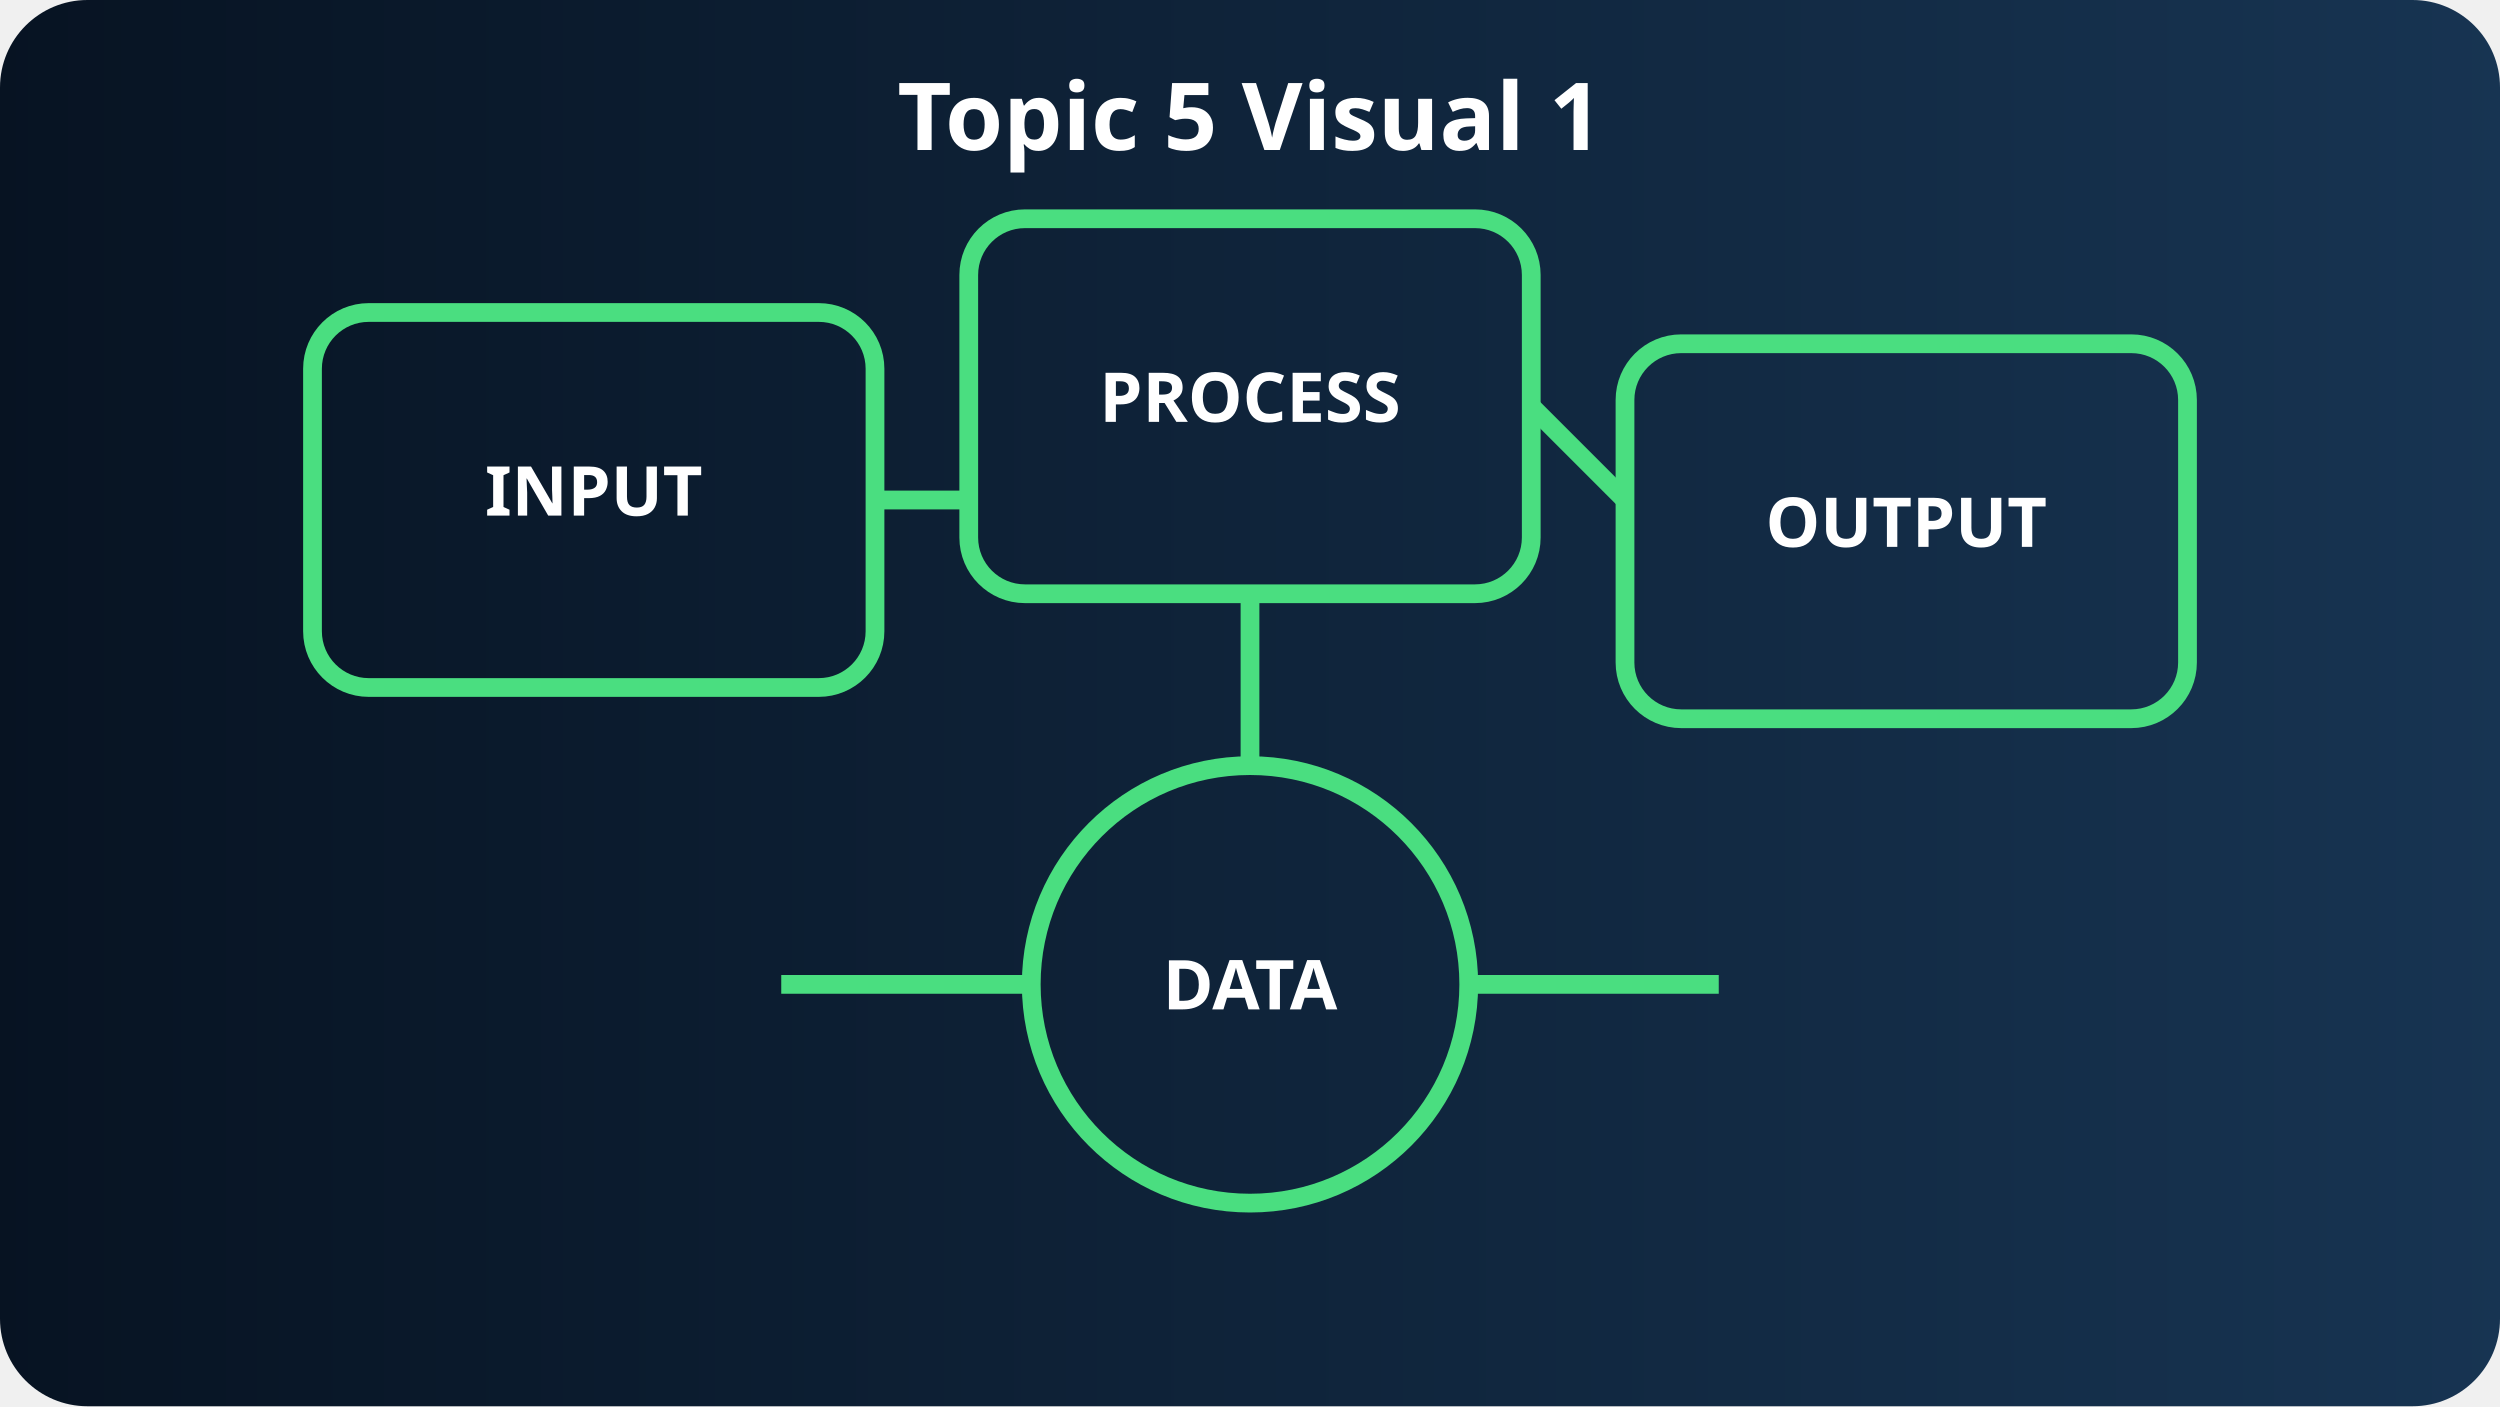
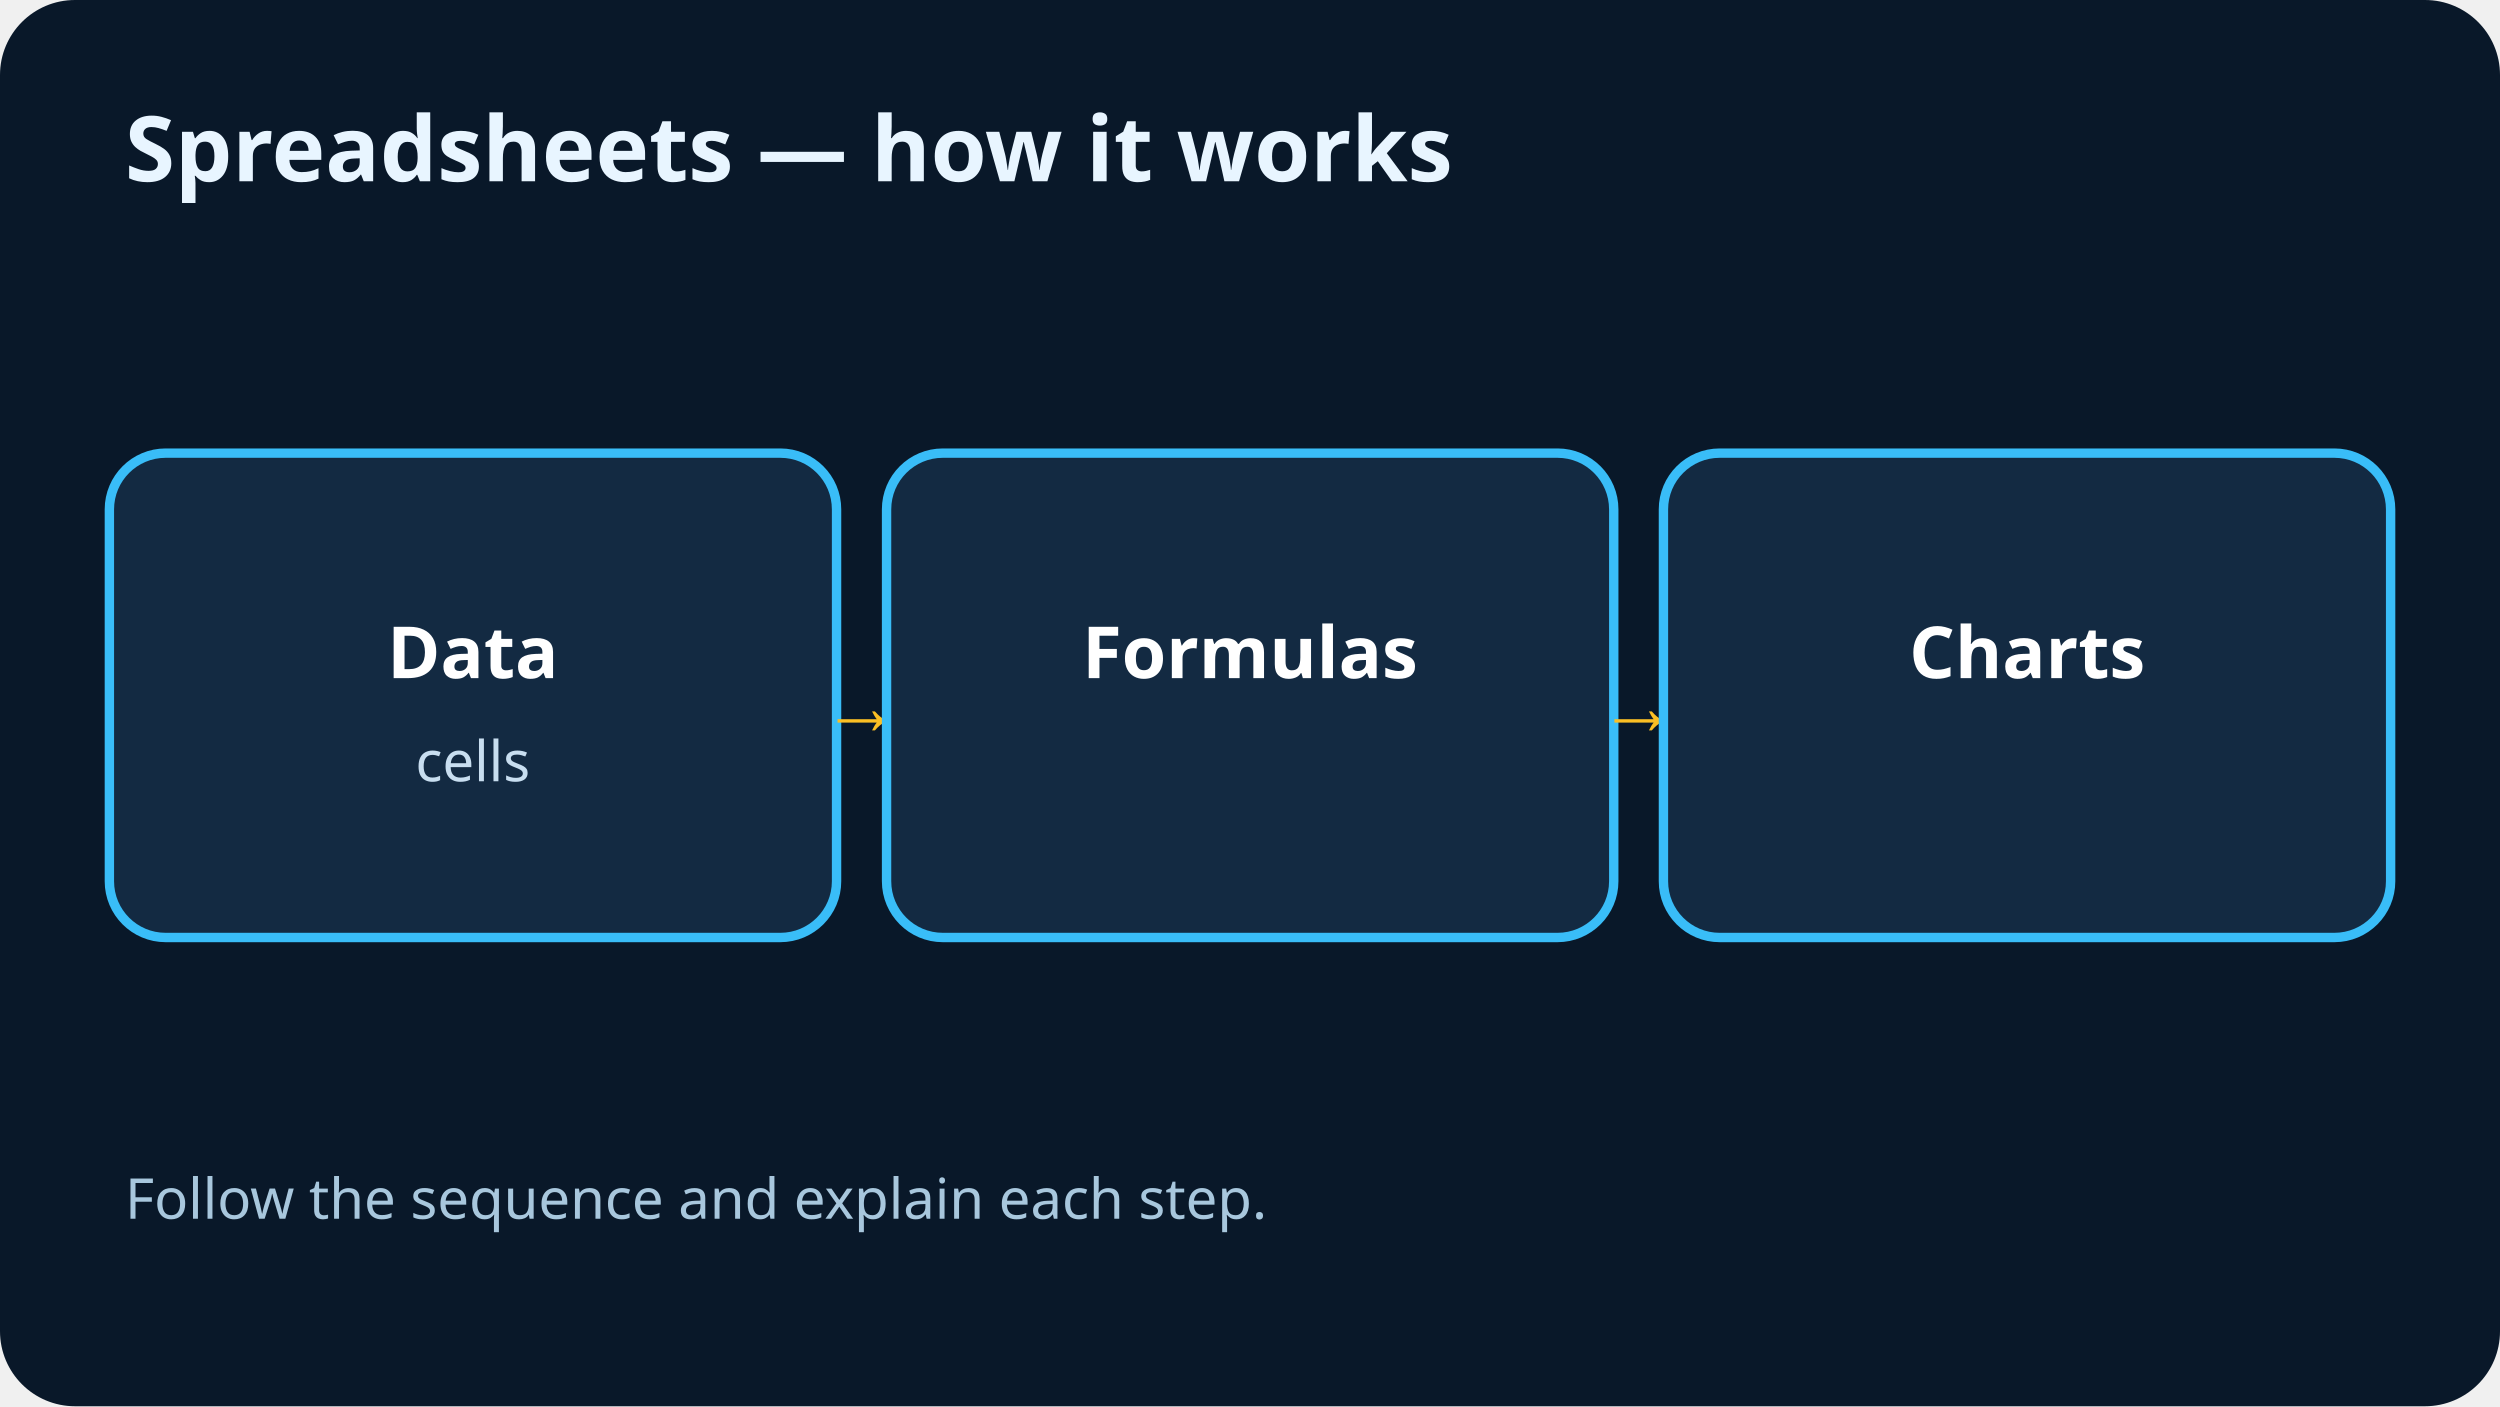
- <svg xmlns="http://www.w3.org/2000/svg" viewBox="0 0 800 450">
-   <defs>
-     <linearGradient id="g" x1="0" x2="1">
-       <stop stop-color="#071322" />
-       <stop offset="1" stop-color="#173452" />
-     </linearGradient>
-   </defs>
-   <rect width="800" height="450" rx="28" fill="url(#g)" />
-   <g fill="none" stroke="#4ade80" stroke-width="6">
-     <rect x="100" y="100" width="180" height="120" rx="18" />
-     <rect x="310" y="70" width="180" height="120" rx="18" />
-     <rect x="520" y="110" width="180" height="120" rx="18" />
-     <path d="M280 160h30M490 130l30 30" />
-     <circle cx="400" cy="315" r="70" />
-     <path d="M400 245v-55M330 315h-80M470 315h80" />
-   </g>
-   <g fill="white" font-family="system-ui" font-weight="800" text-anchor="middle">
-     <text x="400" y="48" font-size="30">Topic 5 Visual 1</text>
-     <text x="190" y="165" font-size="22">INPUT</text>
-     <text x="400" y="135" font-size="22">PROCESS</text>
-     <text x="610" y="175" font-size="22">OUTPUT</text>
-     <text x="400" y="323" font-size="22">DATA</text>
-   </g>
+ <svg xmlns="http://www.w3.org/2000/svg" viewBox="0 0 800 450" role="img" aria-label="Spreadsheets diagram">
+   <rect width="800" height="450" rx="24" fill="#091829" />
+   <text x="40" y="58" fill="#e8f5ff" font-size="29" font-family="system-ui" font-weight="bold">Spreadsheets — how it works</text>
+   <rect x="35.0" y="145" width="232.7" height="155" rx="18" fill="#132a42" stroke="#39bdf8" stroke-width="3" />
+   <text x="151.3" y="217" text-anchor="middle" fill="white" font-family="system-ui" font-weight="bold" font-size="23">Data</text>
+   <text x="151.3" y="250" text-anchor="middle" fill="#c8def0" font-family="system-ui" font-size="18">cells</text>
+   <text x="275.7" y="235" text-anchor="middle" fill="#fbbf24" font-size="26">→</text>
+   <rect x="283.7" y="145" width="232.7" height="155" rx="18" fill="#132a42" stroke="#39bdf8" stroke-width="3" />
+   <text x="400.0" y="217" text-anchor="middle" fill="white" font-family="system-ui" font-weight="bold" font-size="23">Formulas</text>
+   <text x="524.3" y="235" text-anchor="middle" fill="#fbbf24" font-size="26">→</text>
+   <rect x="532.3" y="145" width="232.7" height="155" rx="18" fill="#132a42" stroke="#39bdf8" stroke-width="3" />
+   <text x="648.7" y="217" text-anchor="middle" fill="white" font-family="system-ui" font-weight="bold" font-size="23">Charts</text>
+   <text x="40" y="390" fill="#a8c7dd" font-family="system-ui" font-size="18">Follow the sequence and explain each step.</text>
</svg>
